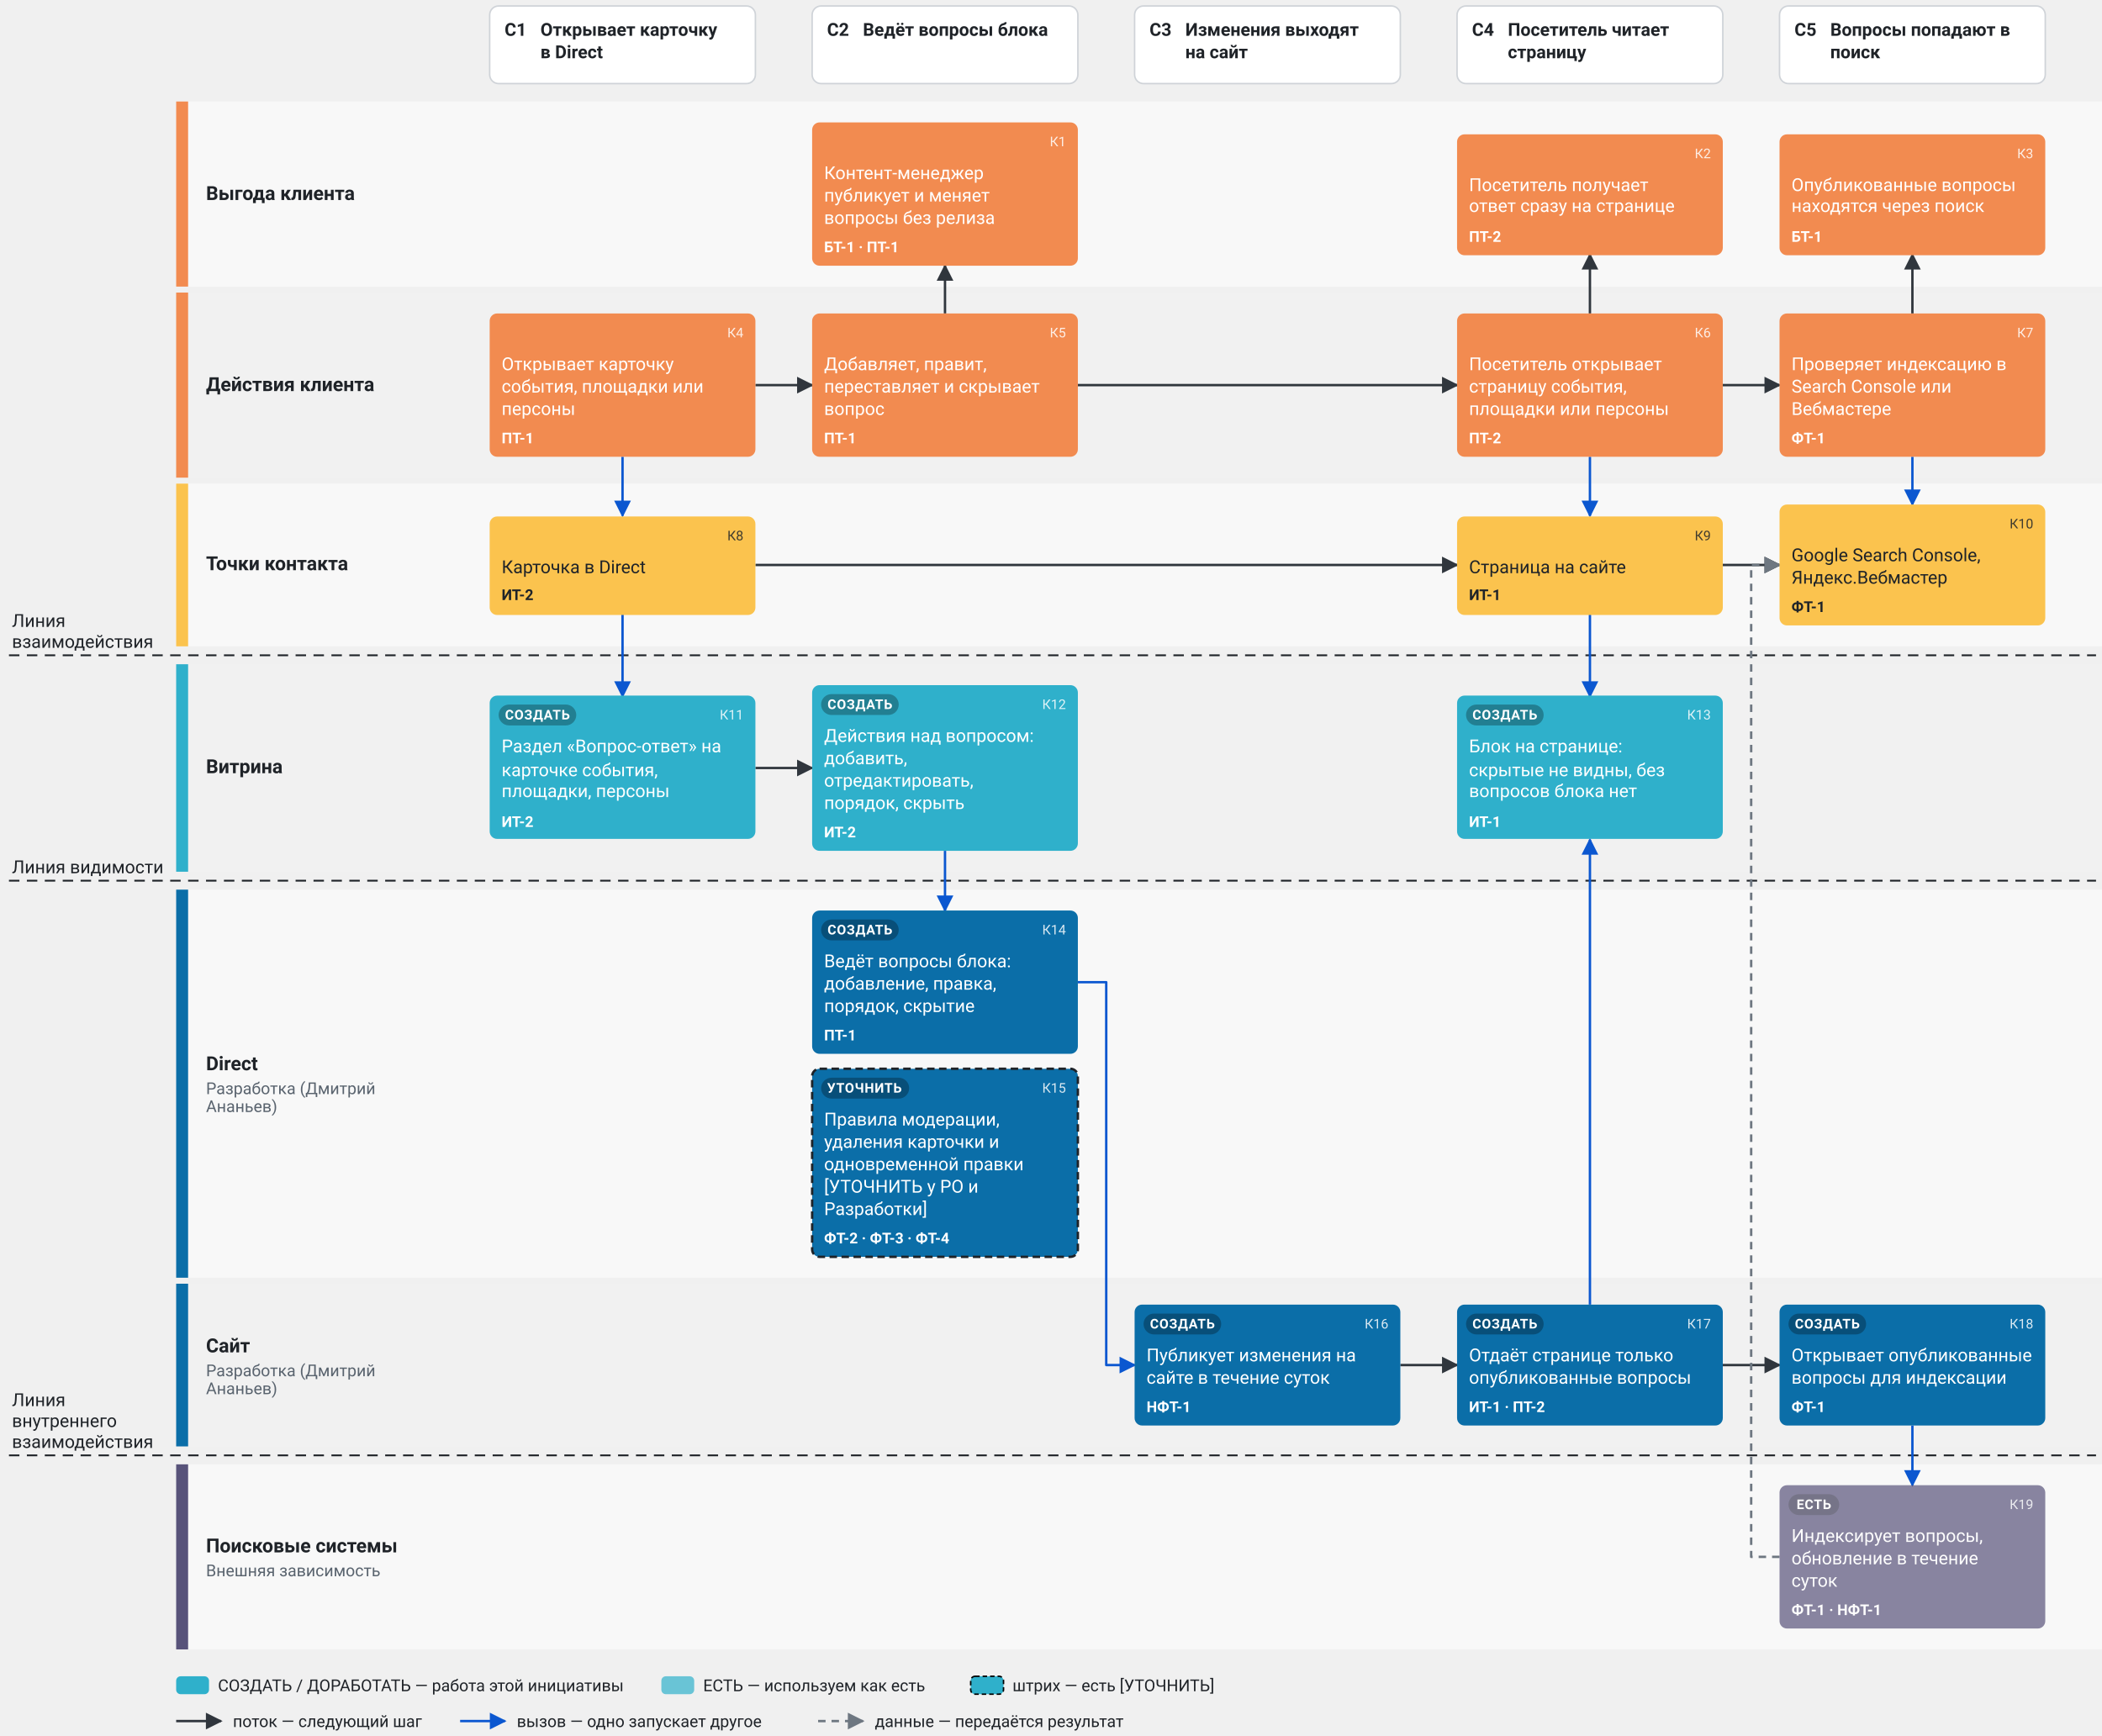
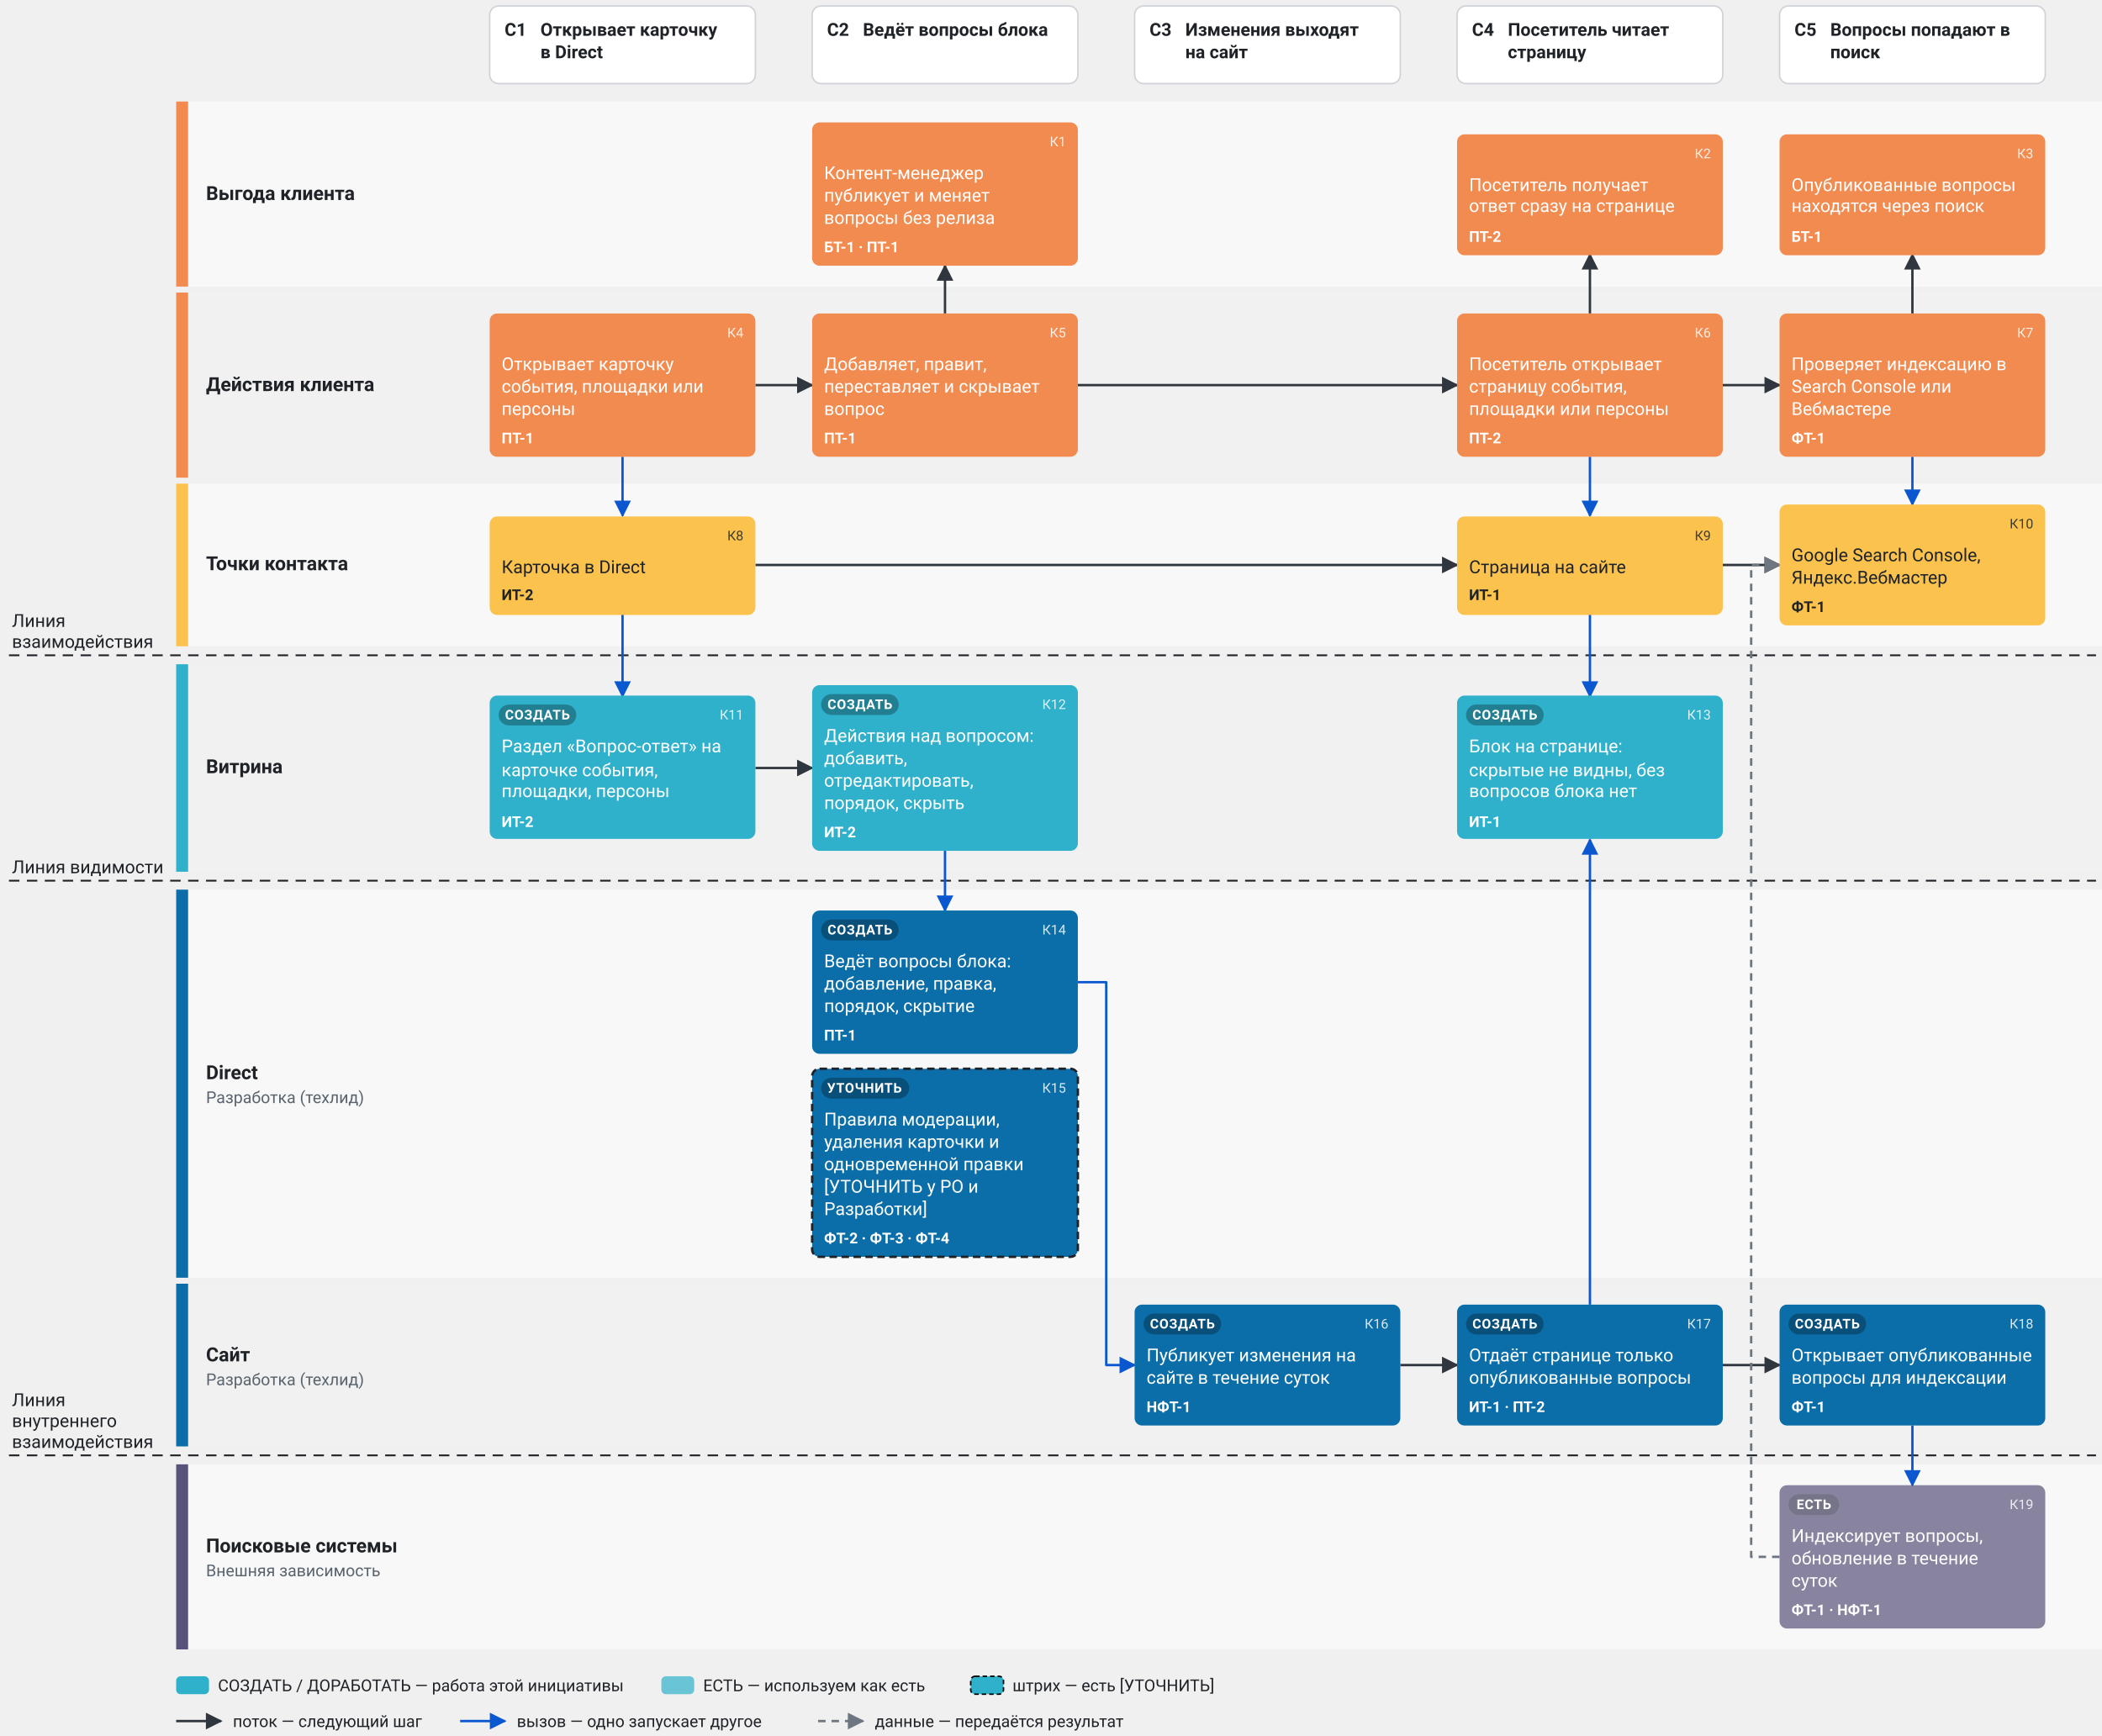
<svg xmlns="http://www.w3.org/2000/svg" class="bp" viewBox="0 0 1408 1163" width="1408" height="1163" role="img" aria-label="Service Blueprint: direct-faq: Блок «Вопрос-ответ» на карточках Direct">
  <style>
.bp{font-family:-apple-system,"Segoe UI",Roboto,Helvetica,Arial,sans-serif}
.bp .band-a{fill:var(--band-a,#f8f8f8)} .bp .band-b{fill:var(--band-b,#f1f1f1)}
.bp .hdr{fill:var(--hdr,#ffffff);stroke:var(--rule,#cfd3d8)} .bp .hdr-n{fill:var(--ink,#1f2328)}
.bp .t-stage{fill:var(--ink,#1f2328);font-size:12px;font-weight:600}
.bp .t-lane{fill:var(--ink,#1f2328);font-size:13px;font-weight:700}
.bp .t-owner{fill:var(--muted,#59636e);font-size:11px}
.bp .t-line{fill:var(--ink,#1f2328);font-size:12px}
.bp .boundary{stroke:var(--ink,#1f2328);stroke-width:1.2;stroke-dasharray:7 5}
.bp .gain{fill:#f28b50}.bp .act{fill:#f28b50}.bp .touch{fill:#fbc34e}
.bp .front{fill:#2fb0cb}.bp .back{fill:#0b6ea8}.bp .sup{fill:#58537a}
.bp .strip-gain,.bp .strip-act{fill:#f28b50}.bp .strip-touch{fill:#fbc34e}
.bp .strip-front{fill:#2fb0cb}.bp .strip-back{fill:#0b6ea8}.bp .strip-sup{fill:#58537a}
.bp .card text{fill:#fff;font-size:12px}.bp .card.touch text{fill:#1f2328}
.bp .card .cid{font-size:9px;opacity:.85}
.bp .card .refs{font-size:10px;font-weight:700}
.bp .card .pill{fill:rgba(0,0,0,.28)}.bp .card.touch .pill{fill:rgba(0,0,0,.14)}
.bp .card .badge{font-size:9px;font-weight:700;letter-spacing:.04em}
.bp .card.have{opacity:.7}
.bp .card.gap rect.body{stroke:var(--ink,#1f2328);stroke-width:1.6;stroke-dasharray:5 3}
.bp .link{fill:none;stroke-width:1.6;stroke-linejoin:round}
.bp .link.flow{stroke:var(--flow,#30363d)} .bp .link.call{stroke:var(--call,#0b57d0)}
.bp .link.data{stroke:var(--data,#6e7781);stroke-dasharray:5 4}
.bp .mk-flow{fill:var(--flow,#30363d)} .bp .mk-call{fill:var(--call,#0b57d0)} .bp .mk-data{fill:var(--data,#6e7781)}
.bp .t-leg{fill:var(--ink,#1f2328);font-size:11px}
</style>
  <defs>
    <marker id="ah-flow" viewBox="0 0 10 10" refX="9" refY="5" markerWidth="7" markerHeight="7" orient="auto">
      <path class="mk-flow" d="M0,0L10,5L0,10z" />
    </marker>
    <marker id="ah-call" viewBox="0 0 10 10" refX="9" refY="5" markerWidth="7" markerHeight="7" orient="auto">
      <path class="mk-call" d="M0,0L10,5L0,10z" />
    </marker>
    <marker id="ah-data" viewBox="0 0 10 10" refX="9" refY="5" markerWidth="7" markerHeight="7" orient="auto">
      <path class="mk-data" d="M0,0L10,5L0,10z" />
    </marker>
  </defs>
  <rect class="hdr" x="328" y="4" width="178" height="52" rx="6" />
  <text class="t-stage" x="338" y="24">
    <tspan opacity=".6">С1</tspan>
  </text>
  <text class="t-stage" x="362" y="24">Открывает карточку</text>
  <text class="t-stage" x="362" y="39">в Direct</text>
  <rect class="hdr" x="544" y="4" width="178" height="52" rx="6" />
  <text class="t-stage" x="554" y="24">
    <tspan opacity=".6">С2</tspan>
  </text>
  <text class="t-stage" x="578" y="24">Ведёт вопросы блока</text>
  <rect class="hdr" x="760" y="4" width="178" height="52" rx="6" />
  <text class="t-stage" x="770" y="24">
    <tspan opacity=".6">С3</tspan>
  </text>
  <text class="t-stage" x="794" y="24">Изменения выходят</text>
  <text class="t-stage" x="794" y="39">на сайт</text>
  <rect class="hdr" x="976" y="4" width="178" height="52" rx="6" />
  <text class="t-stage" x="986" y="24">
    <tspan opacity=".6">С4</tspan>
  </text>
  <text class="t-stage" x="1010" y="24">Посетитель читает</text>
  <text class="t-stage" x="1010" y="39">страницу</text>
  <rect class="hdr" x="1192" y="4" width="178" height="52" rx="6" />
  <text class="t-stage" x="1202" y="24">
    <tspan opacity=".6">С5</tspan>
  </text>
  <text class="t-stage" x="1226" y="24">Вопросы попадают в</text>
  <text class="t-stage" x="1226" y="39">поиск</text>
  <rect class="band-a" x="118" y="68" width="1290" height="124" />
  <rect class="strip-gain" x="118" y="68" width="8" height="124" />
  <text class="t-lane" x="138" y="134">Выгода клиента</text>
  <rect class="band-b" x="118" y="196" width="1290" height="124" />
  <rect class="strip-act" x="118" y="196" width="8" height="124" />
  <text class="t-lane" x="138" y="262">Действия клиента</text>
  <rect class="band-a" x="118" y="324" width="1290" height="109" />
  <rect class="strip-touch" x="118" y="324" width="8" height="109" />
  <text class="t-lane" x="138" y="382">Точки контакта</text>
  <rect class="band-b" x="118" y="445" width="1290" height="139" />
  <rect class="strip-front" x="118" y="445" width="8" height="139" />
  <text class="t-lane" x="138" y="518">Витрина</text>
  <rect class="band-a" x="118" y="596" width="1290" height="260" />
  <rect class="strip-back" x="118" y="596" width="8" height="260" />
-   <text class="t-lane" x="138" y="717">Direct</text>
-   <text class="t-owner" x="138" y="733">Разработка (Дмитрий</text>
-   <text class="t-owner" x="138" y="745">Ананьев)</text>
+   <text class="t-lane" x="138" y="723">Direct</text>
+   <text class="t-owner" x="138" y="739">Разработка (техлид)</text>
  <rect class="band-b" x="118" y="860" width="1290" height="109" />
  <rect class="strip-back" x="118" y="860" width="8" height="109" />
-   <text class="t-lane" x="138" y="906">Сайт</text>
-   <text class="t-owner" x="138" y="922">Разработка (Дмитрий</text>
-   <text class="t-owner" x="138" y="934">Ананьев)</text>
+   <text class="t-lane" x="138" y="912">Сайт</text>
+   <text class="t-owner" x="138" y="928">Разработка (техлид)</text>
  <rect class="band-a" x="118" y="981" width="1290" height="124" />
  <rect class="strip-sup" x="118" y="981" width="8" height="124" />
  <text class="t-lane" x="138" y="1040">Поисковые системы</text>
  <text class="t-owner" x="138" y="1056">Внешняя зависимость</text>
  <line class="boundary" x1="6" y1="439" x2="1404" y2="439" />
  <text class="t-line" x="8" y="420">Линия</text>
  <text class="t-line" x="8" y="434">взаимодействия</text>
  <line class="boundary" x1="6" y1="590" x2="1404" y2="590" />
  <text class="t-line" x="8" y="585">Линия видимости</text>
  <line class="boundary" x1="6" y1="975" x2="1404" y2="975" />
  <text class="t-line" x="8" y="942">Линия</text>
  <text class="t-line" x="8" y="956">внутреннего</text>
  <text class="t-line" x="8" y="970">взаимодействия</text>
  <path class="link flow" d="M506.0,258.0 L544.0,258.0" marker-end="url(#ah-flow)" />
  <path class="link flow" d="M722.0,258.0 L976.0,258.0" marker-end="url(#ah-flow)" />
  <path class="link flow" d="M1154.0,258.0 L1192.0,258.0" marker-end="url(#ah-flow)" />
  <path class="link flow" d="M506.0,378.5 L976.0,378.5" marker-end="url(#ah-flow)" />
  <path class="link flow" d="M1154.0,378.5 L1192.0,378.5" marker-end="url(#ah-flow)" />
  <path class="link flow" d="M506.0,514.5 L544.0,514.5" marker-end="url(#ah-flow)" />
  <path class="link flow" d="M938.0,914.5 L976.0,914.5" marker-end="url(#ah-flow)" />
  <path class="link flow" d="M1154.0,914.5 L1192.0,914.5" marker-end="url(#ah-flow)" />
  <path class="link flow" d="M633.0,210.0 L633.0,178.0" marker-end="url(#ah-flow)" />
  <path class="link flow" d="M1065.0,210.0 L1065.0,170.5" marker-end="url(#ah-flow)" />
  <path class="link flow" d="M1281.0,210.0 L1281.0,170.5" marker-end="url(#ah-flow)" />
  <path class="link call" d="M417.0,306.0 L417.0,345.5" marker-end="url(#ah-call)" />
  <path class="link call" d="M1065.0,306.0 L1065.0,345.5" marker-end="url(#ah-call)" />
  <path class="link call" d="M1281.0,306.0 L1281.0,338.0" marker-end="url(#ah-call)" />
  <path class="link call" d="M417.0,411.5 L417.0,466.5" marker-end="url(#ah-call)" />
  <path class="link call" d="M1065.0,411.5 L1065.0,466.5" marker-end="url(#ah-call)" />
  <path class="link call" d="M633.0,570.0 L633.0,610.0" marker-end="url(#ah-call)" />
  <path class="link call" d="M722.0,658.0 L741.0,658.0 L741.0,914.5 L760.0,914.5" marker-end="url(#ah-call)" />
  <path class="link call" d="M1065.0,874.0 L1065.0,562.5" marker-end="url(#ah-call)" />
  <path class="link call" d="M1281.0,955.0 L1281.0,995.0" marker-end="url(#ah-call)" />
  <path class="link data" d="M1192.0,1043.0 L1173.0,1043.0 L1173.0,378.5 L1192.0,378.5" marker-end="url(#ah-data)" />
  <g class="card gain">
    <rect class="body gain" x="544" y="82" width="178" height="96" rx="5" />
    <text class="cid" x="714" y="98" text-anchor="end">К1</text>
    <text x="552" y="120">Контент-менеджер</text>
    <text x="552" y="135">публикует и меняет</text>
    <text x="552" y="150">вопросы без релиза</text>
    <text class="refs" x="552" y="169">БТ-1 · ПТ-1</text>
  </g>
  <g class="card gain">
    <rect class="body gain" x="976" y="90" width="178" height="81" rx="5" />
    <text class="cid" x="1146" y="106" text-anchor="end">К2</text>
    <text x="984" y="128">Посетитель получает</text>
    <text x="984" y="142">ответ сразу на странице</text>
    <text class="refs" x="984" y="162">ПТ-2</text>
  </g>
  <g class="card gain">
    <rect class="body gain" x="1192" y="90" width="178" height="81" rx="5" />
    <text class="cid" x="1362" y="106" text-anchor="end">К3</text>
    <text x="1200" y="128">Опубликованные вопросы</text>
    <text x="1200" y="142">находятся через поиск</text>
    <text class="refs" x="1200" y="162">БТ-1</text>
  </g>
  <g class="card act">
    <rect class="body act" x="328" y="210" width="178" height="96" rx="5" />
    <text class="cid" x="498" y="226" text-anchor="end">К4</text>
    <text x="336" y="248">Открывает карточку</text>
    <text x="336" y="263">события, площадки или</text>
    <text x="336" y="278">персоны</text>
    <text class="refs" x="336" y="297">ПТ-1</text>
  </g>
  <g class="card act">
    <rect class="body act" x="544" y="210" width="178" height="96" rx="5" />
    <text class="cid" x="714" y="226" text-anchor="end">К5</text>
    <text x="552" y="248">Добавляет, правит,</text>
    <text x="552" y="263">переставляет и скрывает</text>
    <text x="552" y="278">вопрос</text>
    <text class="refs" x="552" y="297">ПТ-1</text>
  </g>
  <g class="card act">
    <rect class="body act" x="976" y="210" width="178" height="96" rx="5" />
    <text class="cid" x="1146" y="226" text-anchor="end">К6</text>
    <text x="984" y="248">Посетитель открывает</text>
    <text x="984" y="263">страницу события,</text>
    <text x="984" y="278">площадки или персоны</text>
    <text class="refs" x="984" y="297">ПТ-2</text>
  </g>
  <g class="card act">
    <rect class="body act" x="1192" y="210" width="178" height="96" rx="5" />
    <text class="cid" x="1362" y="226" text-anchor="end">К7</text>
    <text x="1200" y="248">Проверяет индексацию в</text>
    <text x="1200" y="263">Search Console или</text>
    <text x="1200" y="278">Вебмастере</text>
    <text class="refs" x="1200" y="297">ФТ-1</text>
  </g>
  <g class="card touch">
    <rect class="body touch" x="328" y="346" width="178" height="66" rx="5" />
    <text class="cid" x="498" y="362" text-anchor="end">К8</text>
    <text x="336" y="384">Карточка в Direct</text>
    <text class="refs" x="336" y="402">ИТ-2</text>
  </g>
  <g class="card touch">
    <rect class="body touch" x="976" y="346" width="178" height="66" rx="5" />
    <text class="cid" x="1146" y="362" text-anchor="end">К9</text>
    <text x="984" y="384">Страница на сайте</text>
    <text class="refs" x="984" y="402">ИТ-1</text>
  </g>
  <g class="card touch">
    <rect class="body touch" x="1192" y="338" width="178" height="81" rx="5" />
    <text class="cid" x="1362" y="354" text-anchor="end">К10</text>
    <text x="1200" y="376">Google Search Console,</text>
    <text x="1200" y="391">Яндекс.Вебмастер</text>
    <text class="refs" x="1200" y="410">ФТ-1</text>
  </g>
  <g class="card front">
    <rect class="body front" x="328" y="466" width="178" height="96" rx="5" />
    <rect class="pill" x="334" y="472" width="52" height="14" rx="7" />
    <text class="badge" x="360" y="482" text-anchor="middle">СОЗДАТЬ</text>
    <text class="cid" x="498" y="482" text-anchor="end">К11</text>
    <text x="336" y="504">Раздел «Вопрос-ответ» на</text>
    <text x="336" y="520">карточке события,</text>
    <text x="336" y="534">площадки, персоны</text>
    <text class="refs" x="336" y="554">ИТ-2</text>
  </g>
  <g class="card front">
    <rect class="body front" x="544" y="459" width="178" height="111" rx="5" />
    <rect class="pill" x="550" y="465" width="52" height="14" rx="7" />
    <text class="badge" x="576" y="475" text-anchor="middle">СОЗДАТЬ</text>
    <text class="cid" x="714" y="475" text-anchor="end">К12</text>
    <text x="552" y="497">Действия над вопросом:</text>
    <text x="552" y="512">добавить,</text>
    <text x="552" y="527">отредактировать,</text>
    <text x="552" y="542">порядок, скрыть</text>
    <text class="refs" x="552" y="561">ИТ-2</text>
  </g>
  <g class="card front">
    <rect class="body front" x="976" y="466" width="178" height="96" rx="5" />
    <rect class="pill" x="982" y="472" width="52" height="14" rx="7" />
    <text class="badge" x="1008" y="482" text-anchor="middle">СОЗДАТЬ</text>
    <text class="cid" x="1146" y="482" text-anchor="end">К13</text>
    <text x="984" y="504">Блок на странице:</text>
    <text x="984" y="520">скрытые не видны, без</text>
    <text x="984" y="534">вопросов блока нет</text>
    <text class="refs" x="984" y="554">ИТ-1</text>
  </g>
  <g class="card back">
    <rect class="body back" x="544" y="610" width="178" height="96" rx="5" />
    <rect class="pill" x="550" y="616" width="52" height="14" rx="7" />
    <text class="badge" x="576" y="626" text-anchor="middle">СОЗДАТЬ</text>
    <text class="cid" x="714" y="626" text-anchor="end">К14</text>
    <text x="552" y="648">Ведёт вопросы блока:</text>
    <text x="552" y="663">добавление, правка,</text>
    <text x="552" y="678">порядок, скрытие</text>
    <text class="refs" x="552" y="697">ПТ-1</text>
  </g>
  <g class="card back gap">
    <rect class="body back" x="544" y="716" width="178" height="126" rx="5" />
    <rect class="pill" x="550" y="722" width="59" height="14" rx="7" />
    <text class="badge" x="579" y="732" text-anchor="middle">УТОЧНИТЬ</text>
    <text class="cid" x="714" y="732" text-anchor="end">К15</text>
    <text x="552" y="754">Правила модерации,</text>
    <text x="552" y="769">удаления карточки и</text>
    <text x="552" y="784">одновременной правки</text>
    <text x="552" y="799">[УТОЧНИТЬ у PO и</text>
    <text x="552" y="814">Разработки]</text>
    <text class="refs" x="552" y="833">ФТ-2 · ФТ-3 · ФТ-4</text>
  </g>
  <g class="card back">
    <rect class="body back" x="760" y="874" width="178" height="81" rx="5" />
    <rect class="pill" x="766" y="880" width="52" height="14" rx="7" />
    <text class="badge" x="792" y="890" text-anchor="middle">СОЗДАТЬ</text>
    <text class="cid" x="930" y="890" text-anchor="end">К16</text>
    <text x="768" y="912">Публикует изменения на</text>
    <text x="768" y="927">сайте в течение суток</text>
    <text class="refs" x="768" y="946">НФТ-1</text>
  </g>
  <g class="card back">
    <rect class="body back" x="976" y="874" width="178" height="81" rx="5" />
    <rect class="pill" x="982" y="880" width="52" height="14" rx="7" />
    <text class="badge" x="1008" y="890" text-anchor="middle">СОЗДАТЬ</text>
    <text class="cid" x="1146" y="890" text-anchor="end">К17</text>
    <text x="984" y="912">Отдаёт странице только</text>
    <text x="984" y="927">опубликованные вопросы</text>
    <text class="refs" x="984" y="946">ИТ-1 · ПТ-2</text>
  </g>
  <g class="card back">
    <rect class="body back" x="1192" y="874" width="178" height="81" rx="5" />
    <rect class="pill" x="1198" y="880" width="52" height="14" rx="7" />
    <text class="badge" x="1224" y="890" text-anchor="middle">СОЗДАТЬ</text>
    <text class="cid" x="1362" y="890" text-anchor="end">К18</text>
    <text x="1200" y="912">Открывает опубликованные</text>
    <text x="1200" y="927">вопросы для индексации</text>
    <text class="refs" x="1200" y="946">ФТ-1</text>
  </g>
  <g class="card sup have">
    <rect class="body sup" x="1192" y="995" width="178" height="96" rx="5" />
    <rect class="pill" x="1198" y="1001" width="34" height="14" rx="7" />
    <text class="badge" x="1215" y="1011" text-anchor="middle">ЕСТЬ</text>
    <text class="cid" x="1362" y="1011" text-anchor="end">К19</text>
    <text x="1200" y="1033">Индексирует вопросы,</text>
    <text x="1200" y="1048">обновление в течение</text>
    <text x="1200" y="1063">суток</text>
    <text class="refs" x="1200" y="1082">ФТ-1 · НФТ-1</text>
  </g>
  <rect class="front" x="118" y="1123" width="22" height="12" rx="3" />
  <text class="t-leg" x="146" y="1133">СОЗДАТЬ / ДОРАБОТАТЬ — работа этой инициативы</text>
  <rect class="front" x="443.0" y="1123" width="22" height="12" rx="3" opacity=".7" />
  <text class="t-leg" x="471.0" y="1133">ЕСТЬ — используем как есть</text>
  <rect class="front" x="650.2" y="1123" width="22" height="12" rx="3" stroke="currentColor" stroke-dasharray="3 2" />
  <text class="t-leg" x="678.2" y="1133">штрих — есть [УТОЧНИТЬ]</text>
  <path class="link flow" d="M118,1153 L148,1153" marker-end="url(#ah-flow)" />
  <text class="t-leg" x="156" y="1157">поток — следующий шаг</text>
  <path class="link call" d="M308.2,1153 L338.2,1153" marker-end="url(#ah-call)" />
  <text class="t-leg" x="346.2" y="1157">вызов — одно запускает другое</text>
  <path class="link data" d="M548.0,1153 L578.0,1153" marker-end="url(#ah-data)" />
  <text class="t-leg" x="586.0" y="1157">данные — передаётся результат</text>
</svg>
